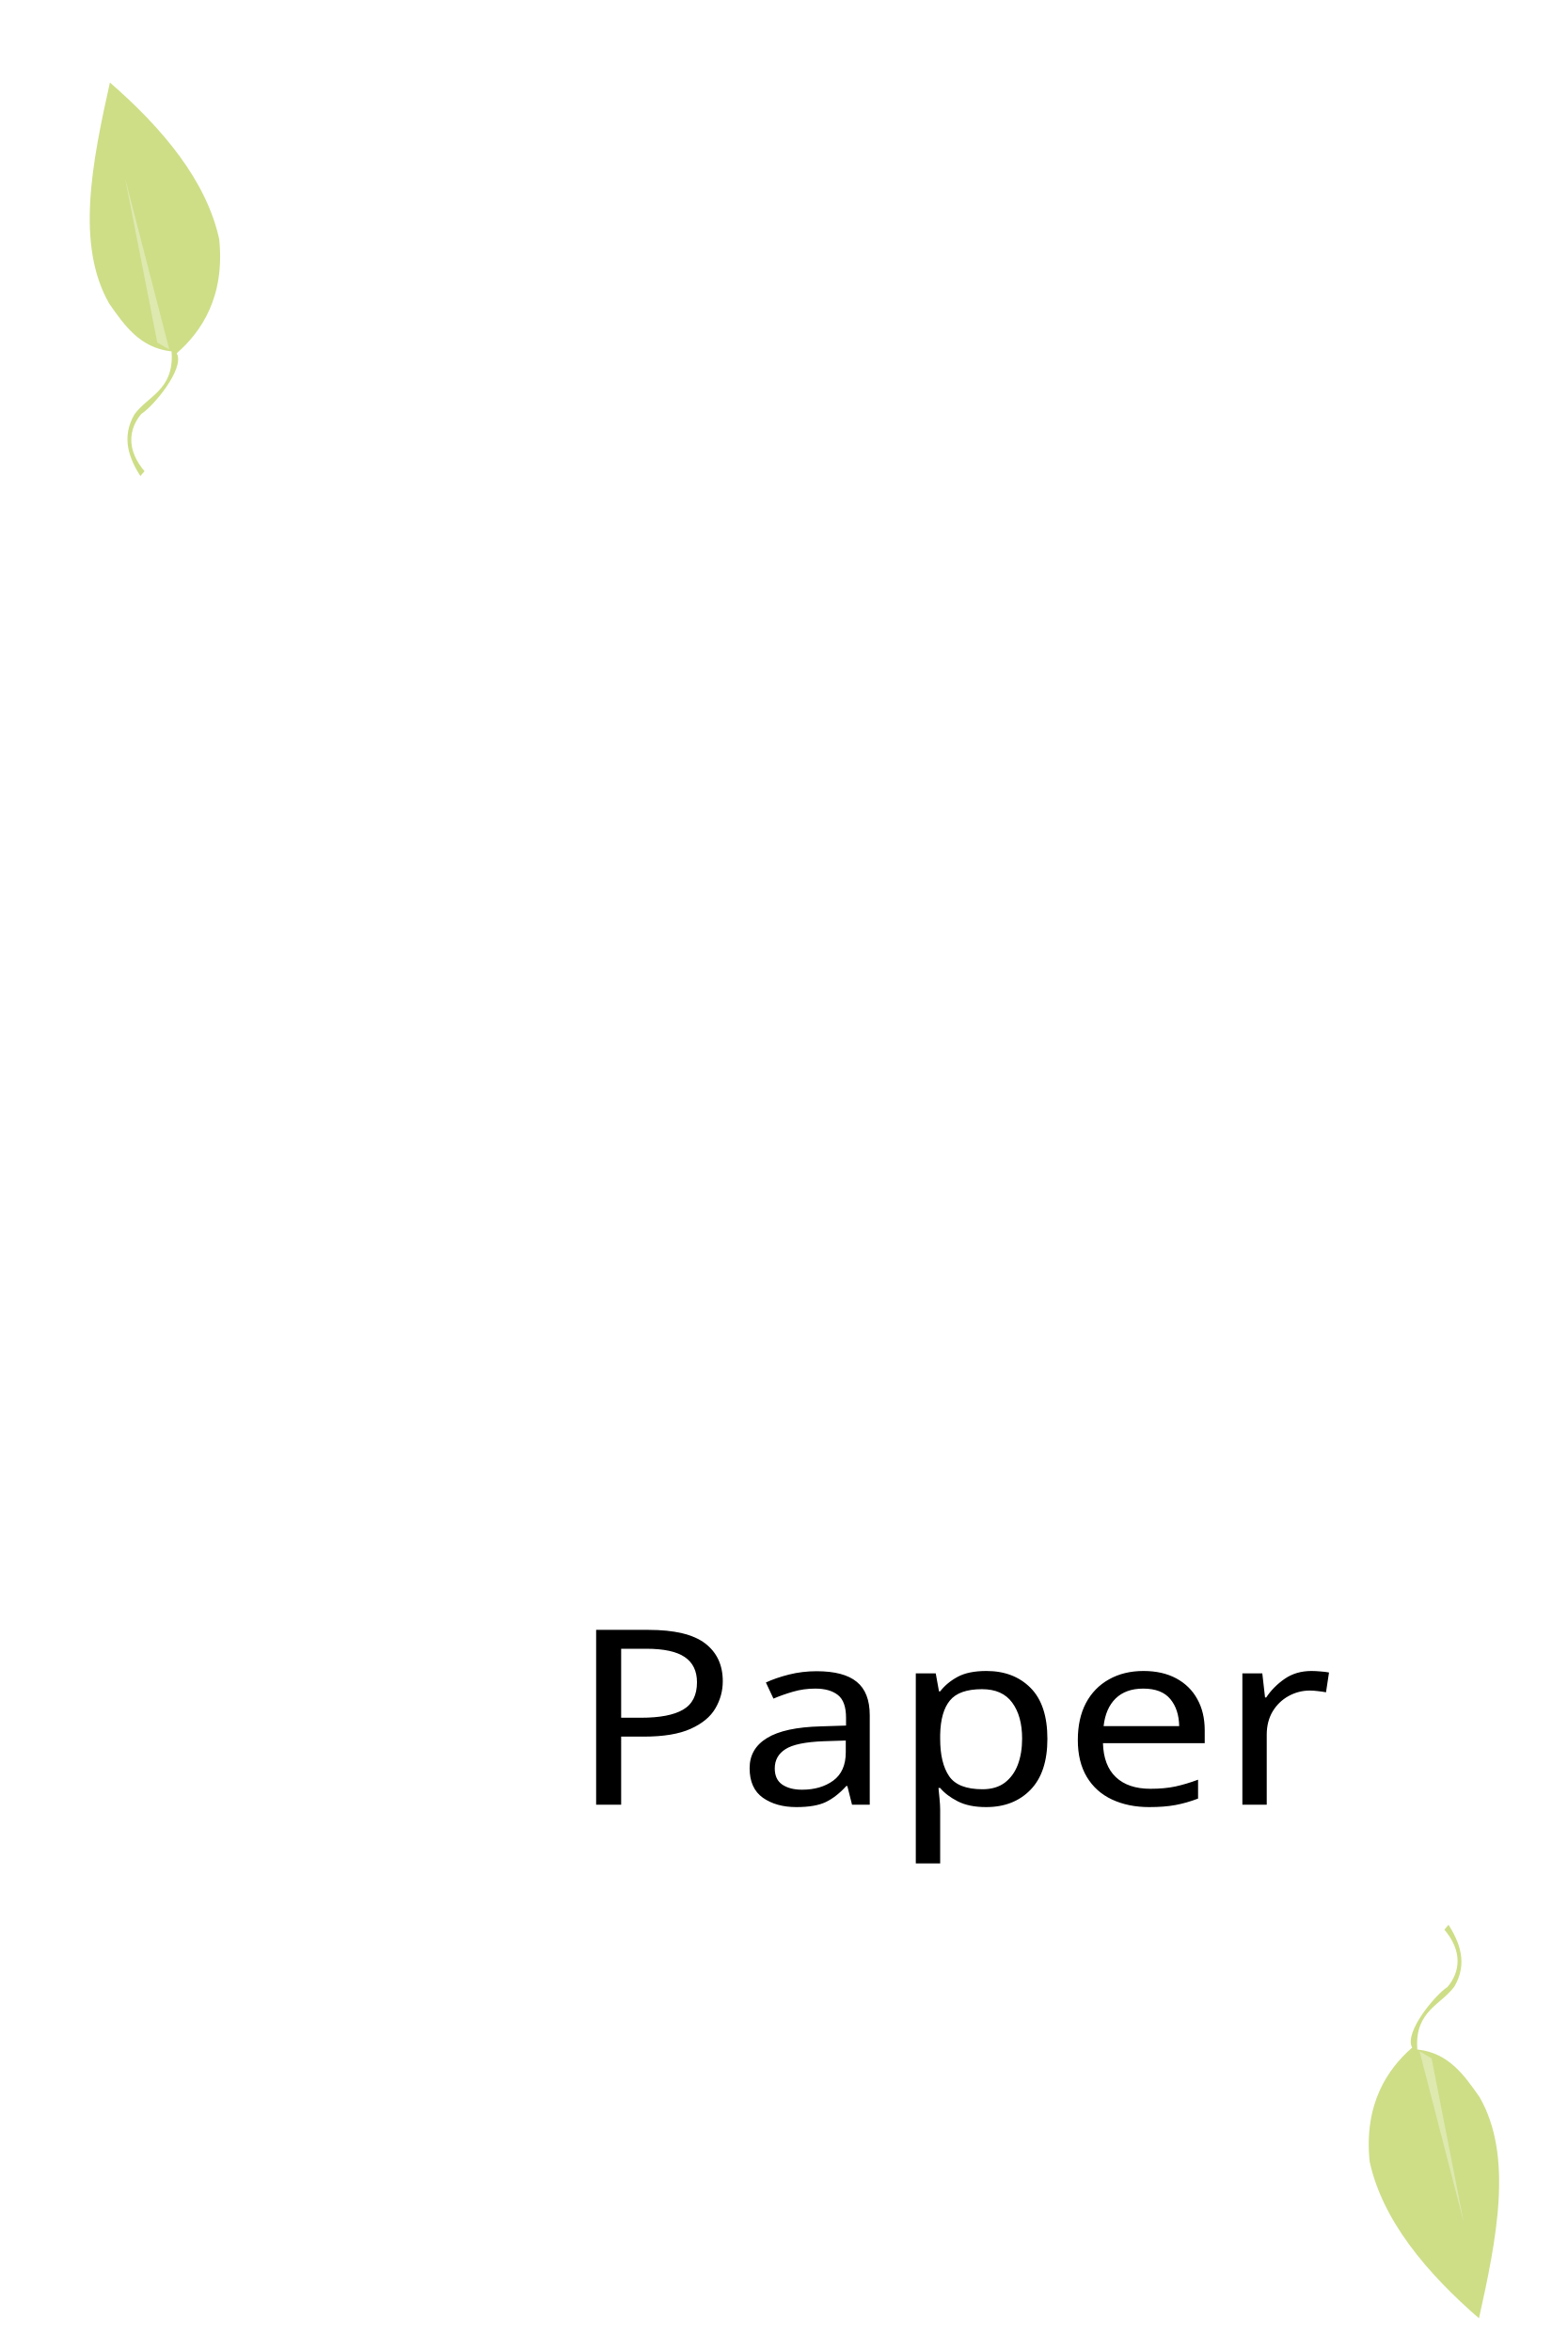
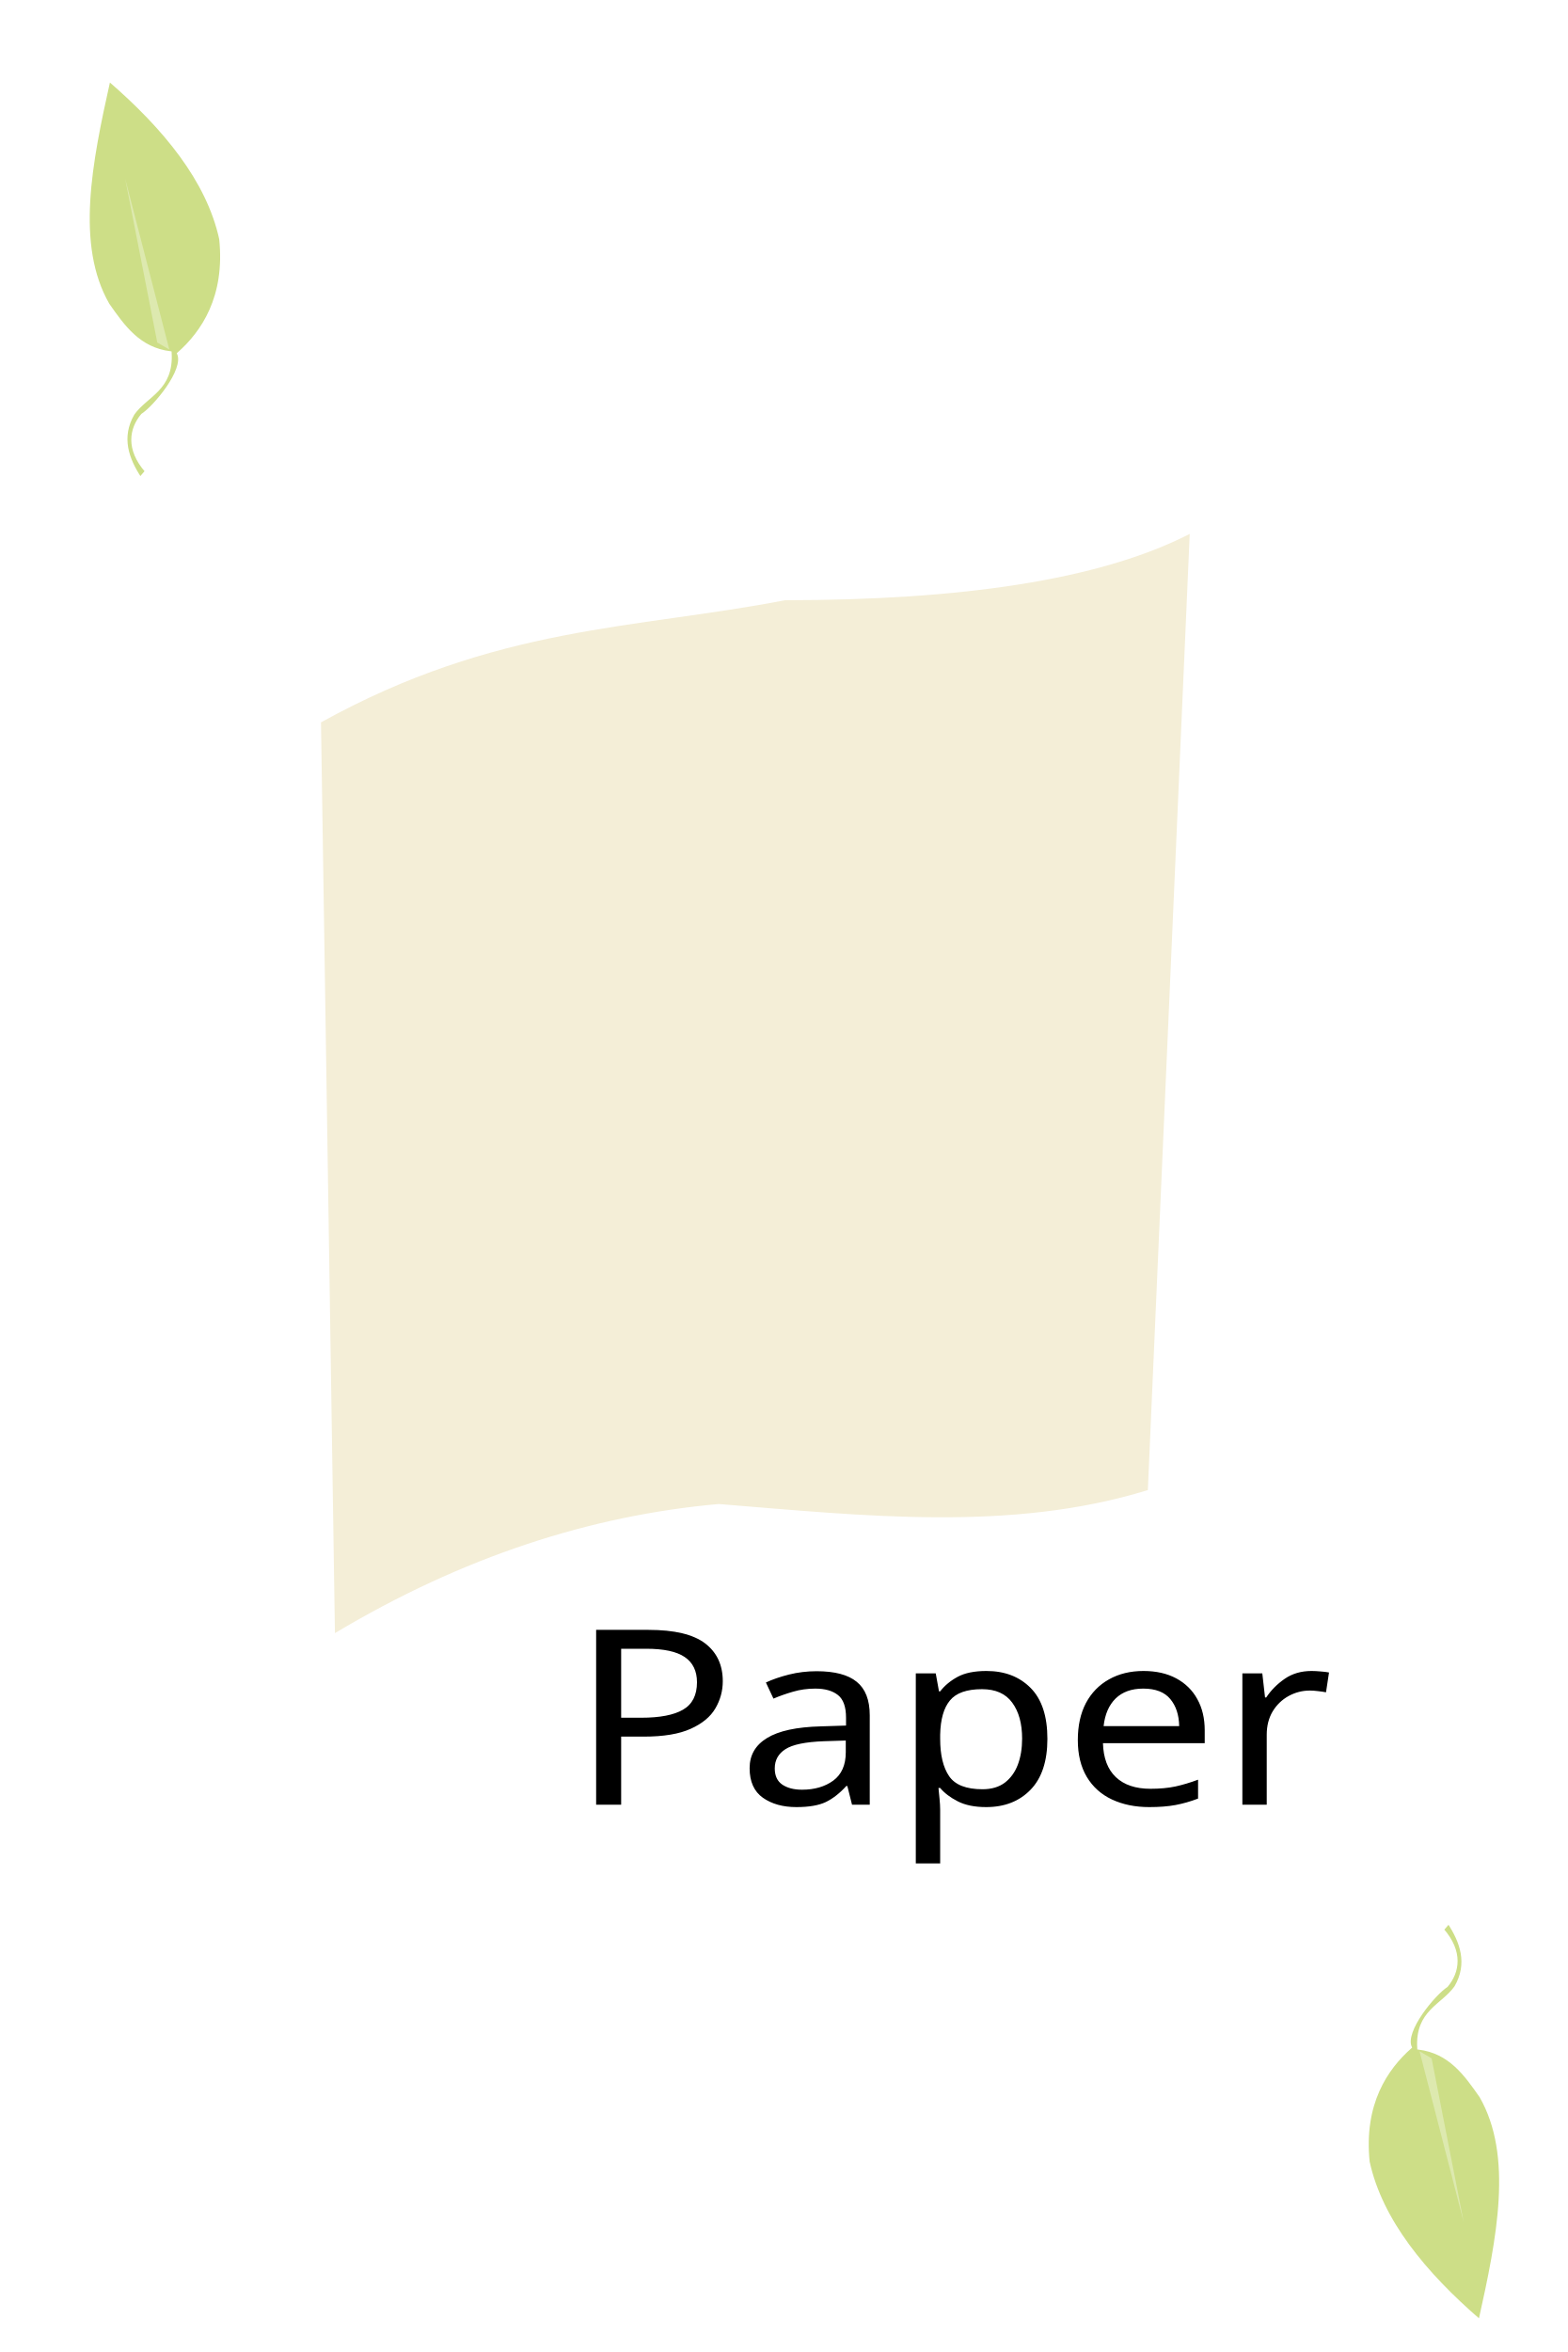
<svg xmlns="http://www.w3.org/2000/svg" width="200" height="300" id="svg5382" version="1.1">
  <defs id="defs5384" />
  <g id="layer1" transform="translate(0,-752.3622)">
    <rect style="fill:#ffffff;stroke:none" id="rect5598" width="204.387" height="316.13" x="-2.691" y="746.839" />
    <g id="g5444" transform="matrix(0.3349987,0,0,0.3349987,-3.047926,493.8814)">
      <path id="path5203" d="m 62.497,953.684 c -4.799,-7.315 -7.839,-15.546 -2.676,-24.502 5.051,-7.165 15.018,-9.271 14.143,-23.353 -11.876,-1.478 -17.792,-9.922 -23.698,-18.376 -12.912,-22.581 -6.68,-53.79 0.382,-85.374 21.057,18.184 37.549,38.222 42.428,60.489 2.294,22.135 -6.882,35.545 -16.054,43.644 2.8,6.251 -9.177,20.417 -13.76,23.353 -4.453,5.31 -5.829,13.005 1.529,21.439 z" style="fill:#cdde87;stroke:#ffffff;stroke-width:1.001px;stroke-linecap:butt;stroke-linejoin:miter;stroke-opacity:1" />
      <path id="path5205" d="M 68.995,902.001 56.763,839.597 73.582,904.68 z" style="fill:#dde9af;stroke:none" />
    </g>
    <g id="g5444-8" transform="matrix(-0.3349987,0,0,-0.3349987,205.7514,1317.074)">
      <path id="path5203-4" d="m 62.497,953.684 c -4.799,-7.315 -7.839,-15.546 -2.676,-24.502 5.051,-7.165 15.018,-9.271 14.143,-23.353 -11.876,-1.478 -17.792,-9.922 -23.698,-18.376 -12.912,-22.581 -6.68,-53.79 0.382,-85.374 21.057,18.184 37.549,38.222 42.428,60.489 2.294,22.135 -6.882,35.545 -16.054,43.644 2.8,6.251 -9.177,20.417 -13.76,23.353 -4.453,5.31 -5.829,13.005 1.529,21.439 z" style="fill:#cdde87;stroke:#ffffff;stroke-width:1.001px;stroke-linecap:butt;stroke-linejoin:miter;stroke-opacity:1" />
      <path id="path5205-0" d="M 68.995,902.001 56.763,839.597 73.582,904.68 z" style="fill:#dde9af;stroke:none" />
    </g>
    <text xml:space="preserve" style="font-size:33.215px;font-style:normal;font-weight:normal;line-height:125%;letter-spacing:0px;word-spacing:0px;fill:#000000;fill-opacity:1;stroke:none;font-family:Sans" x="68.273" y="1045.232" id="text5494" transform="scale(1.063798,0.9400285)">
      <tspan id="tspan5496" x="68.273" y="1045.232">Paper</tspan>
    </text>
+     <path style="fill:#f4eed7;stroke:none" d="M 40.95,92.137 C 63.389,79.727 80.969,80.274 100.148,76.558 c 22.269,-0.009 40.039,-2.517 51.632,-8.457 l -5.341,121.958 c -17.45,5.389 -36.15,3.277 -54.748,1.78 -16.32,1.452 -32.641,6.71 -48.961,16.469 z" id="path5112" transform="translate(0,752.3622)" />
  </g>
</svg>
